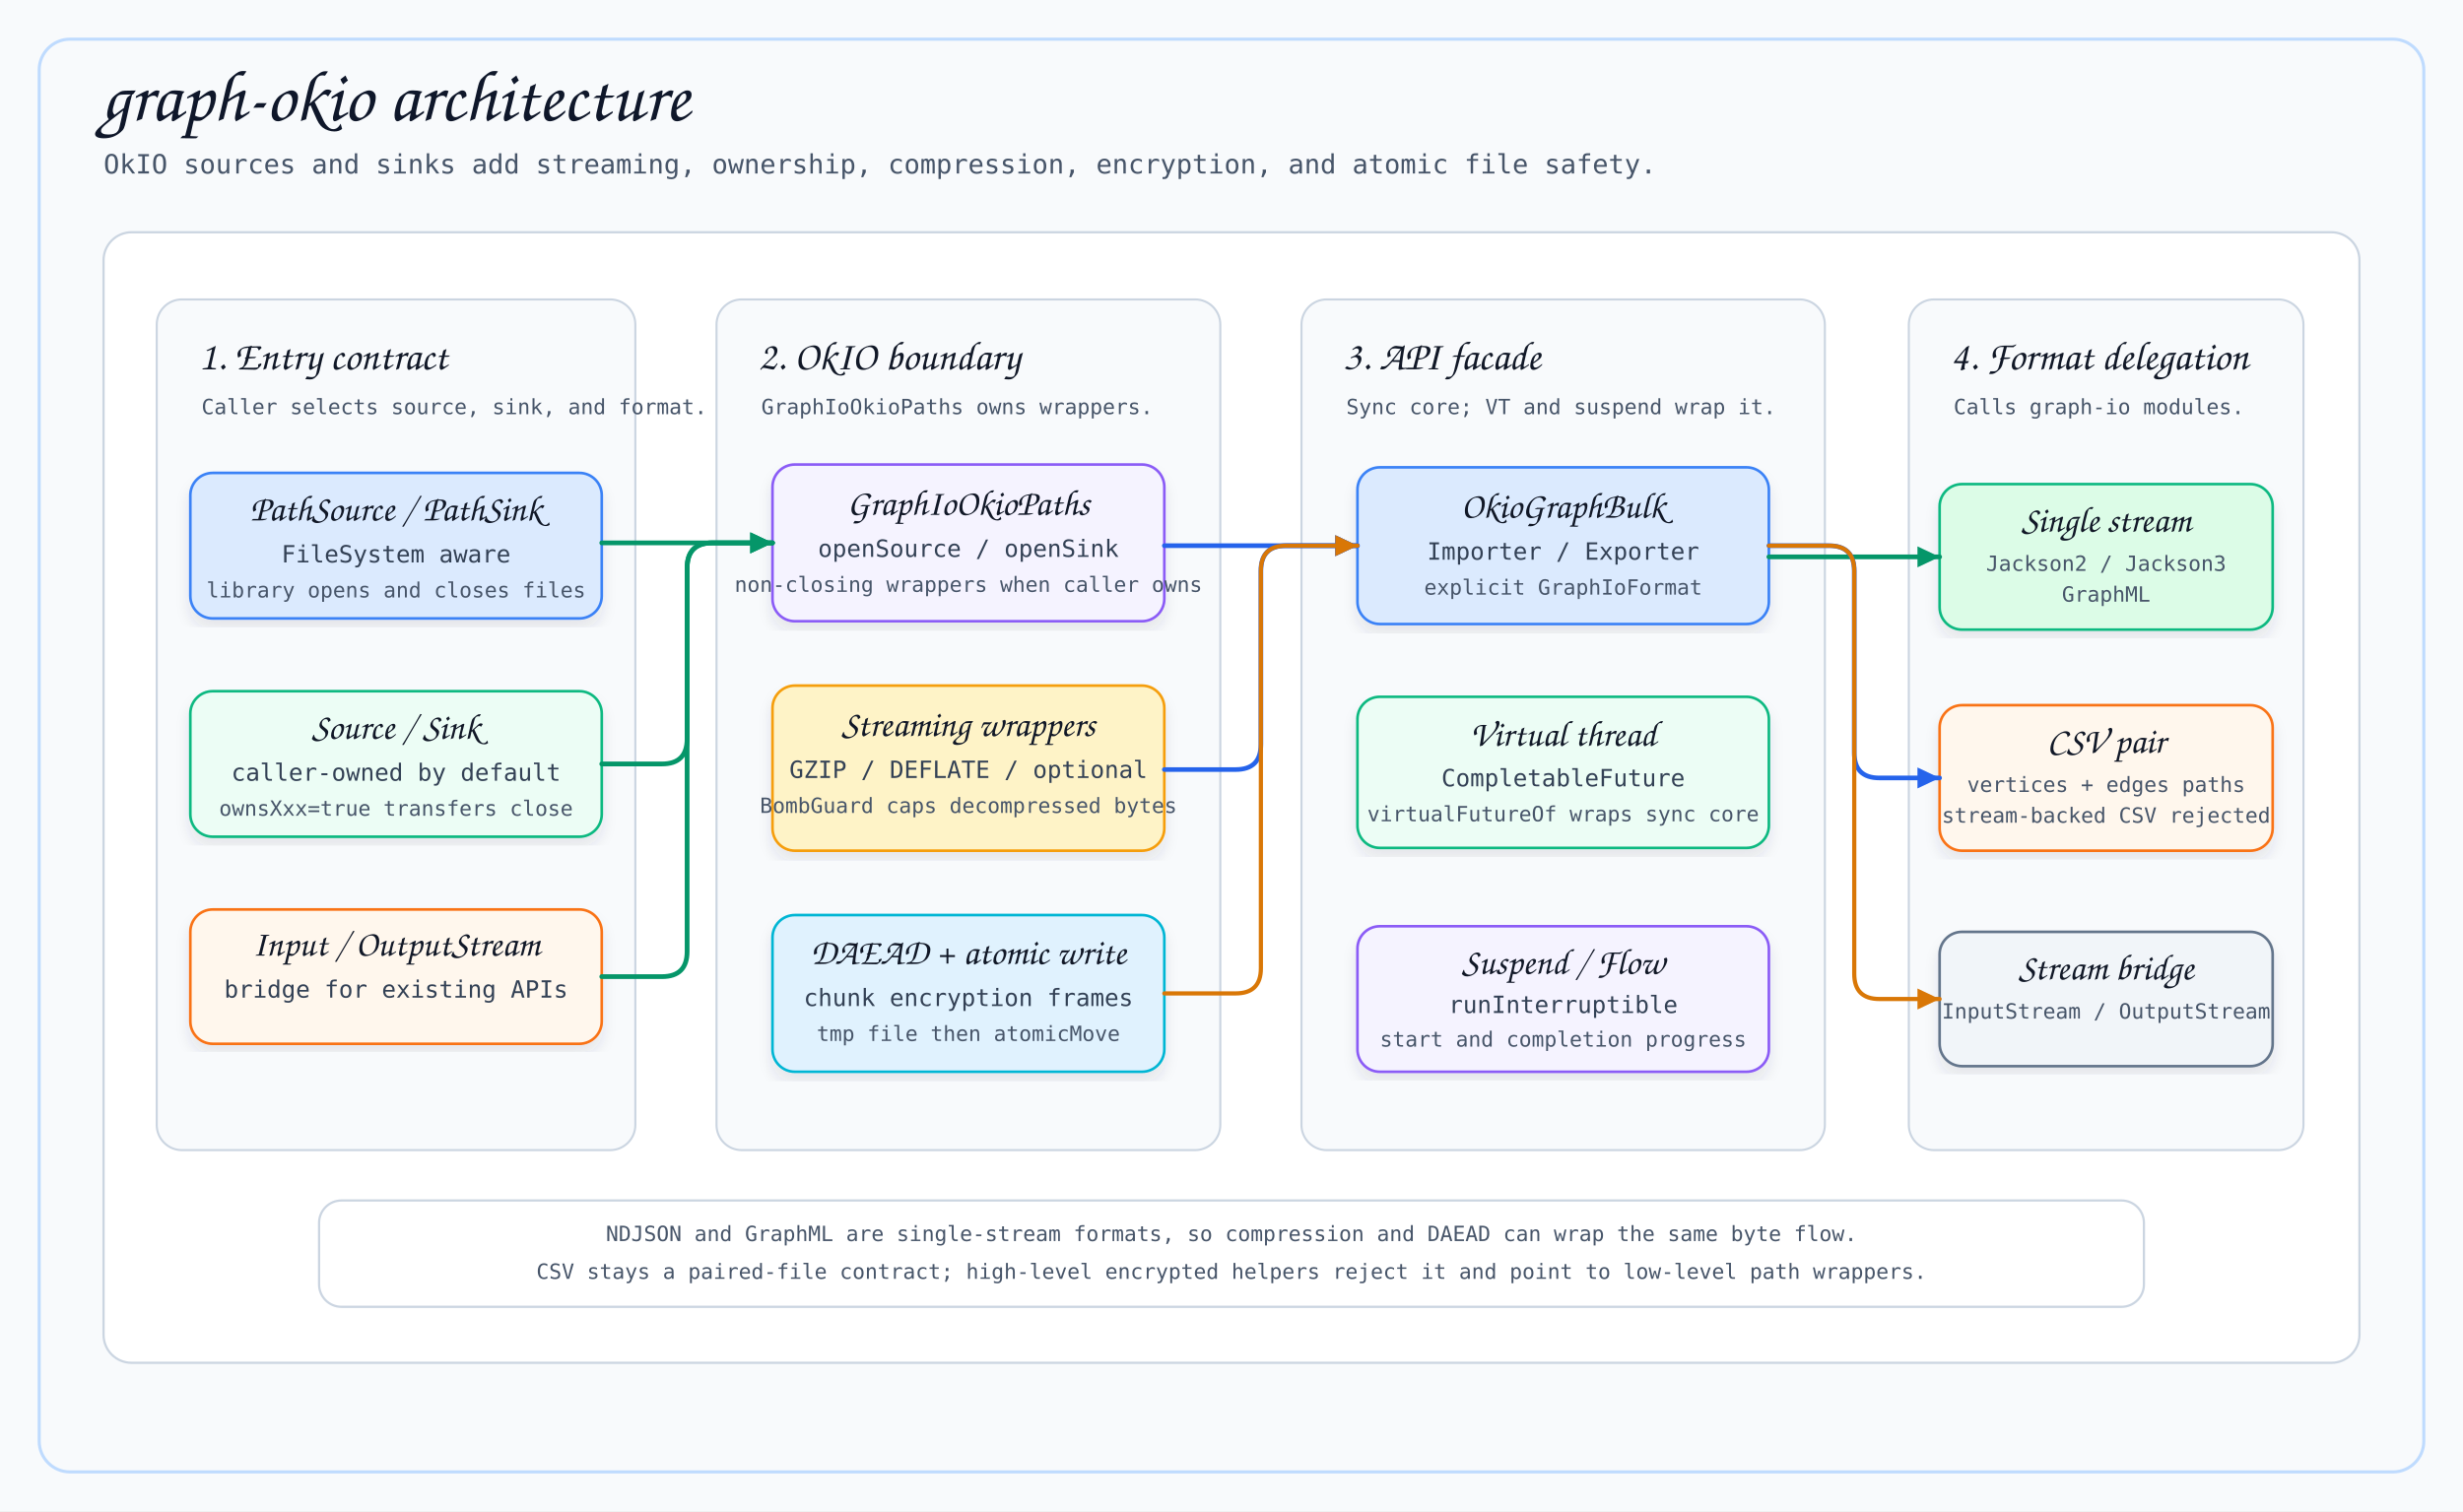
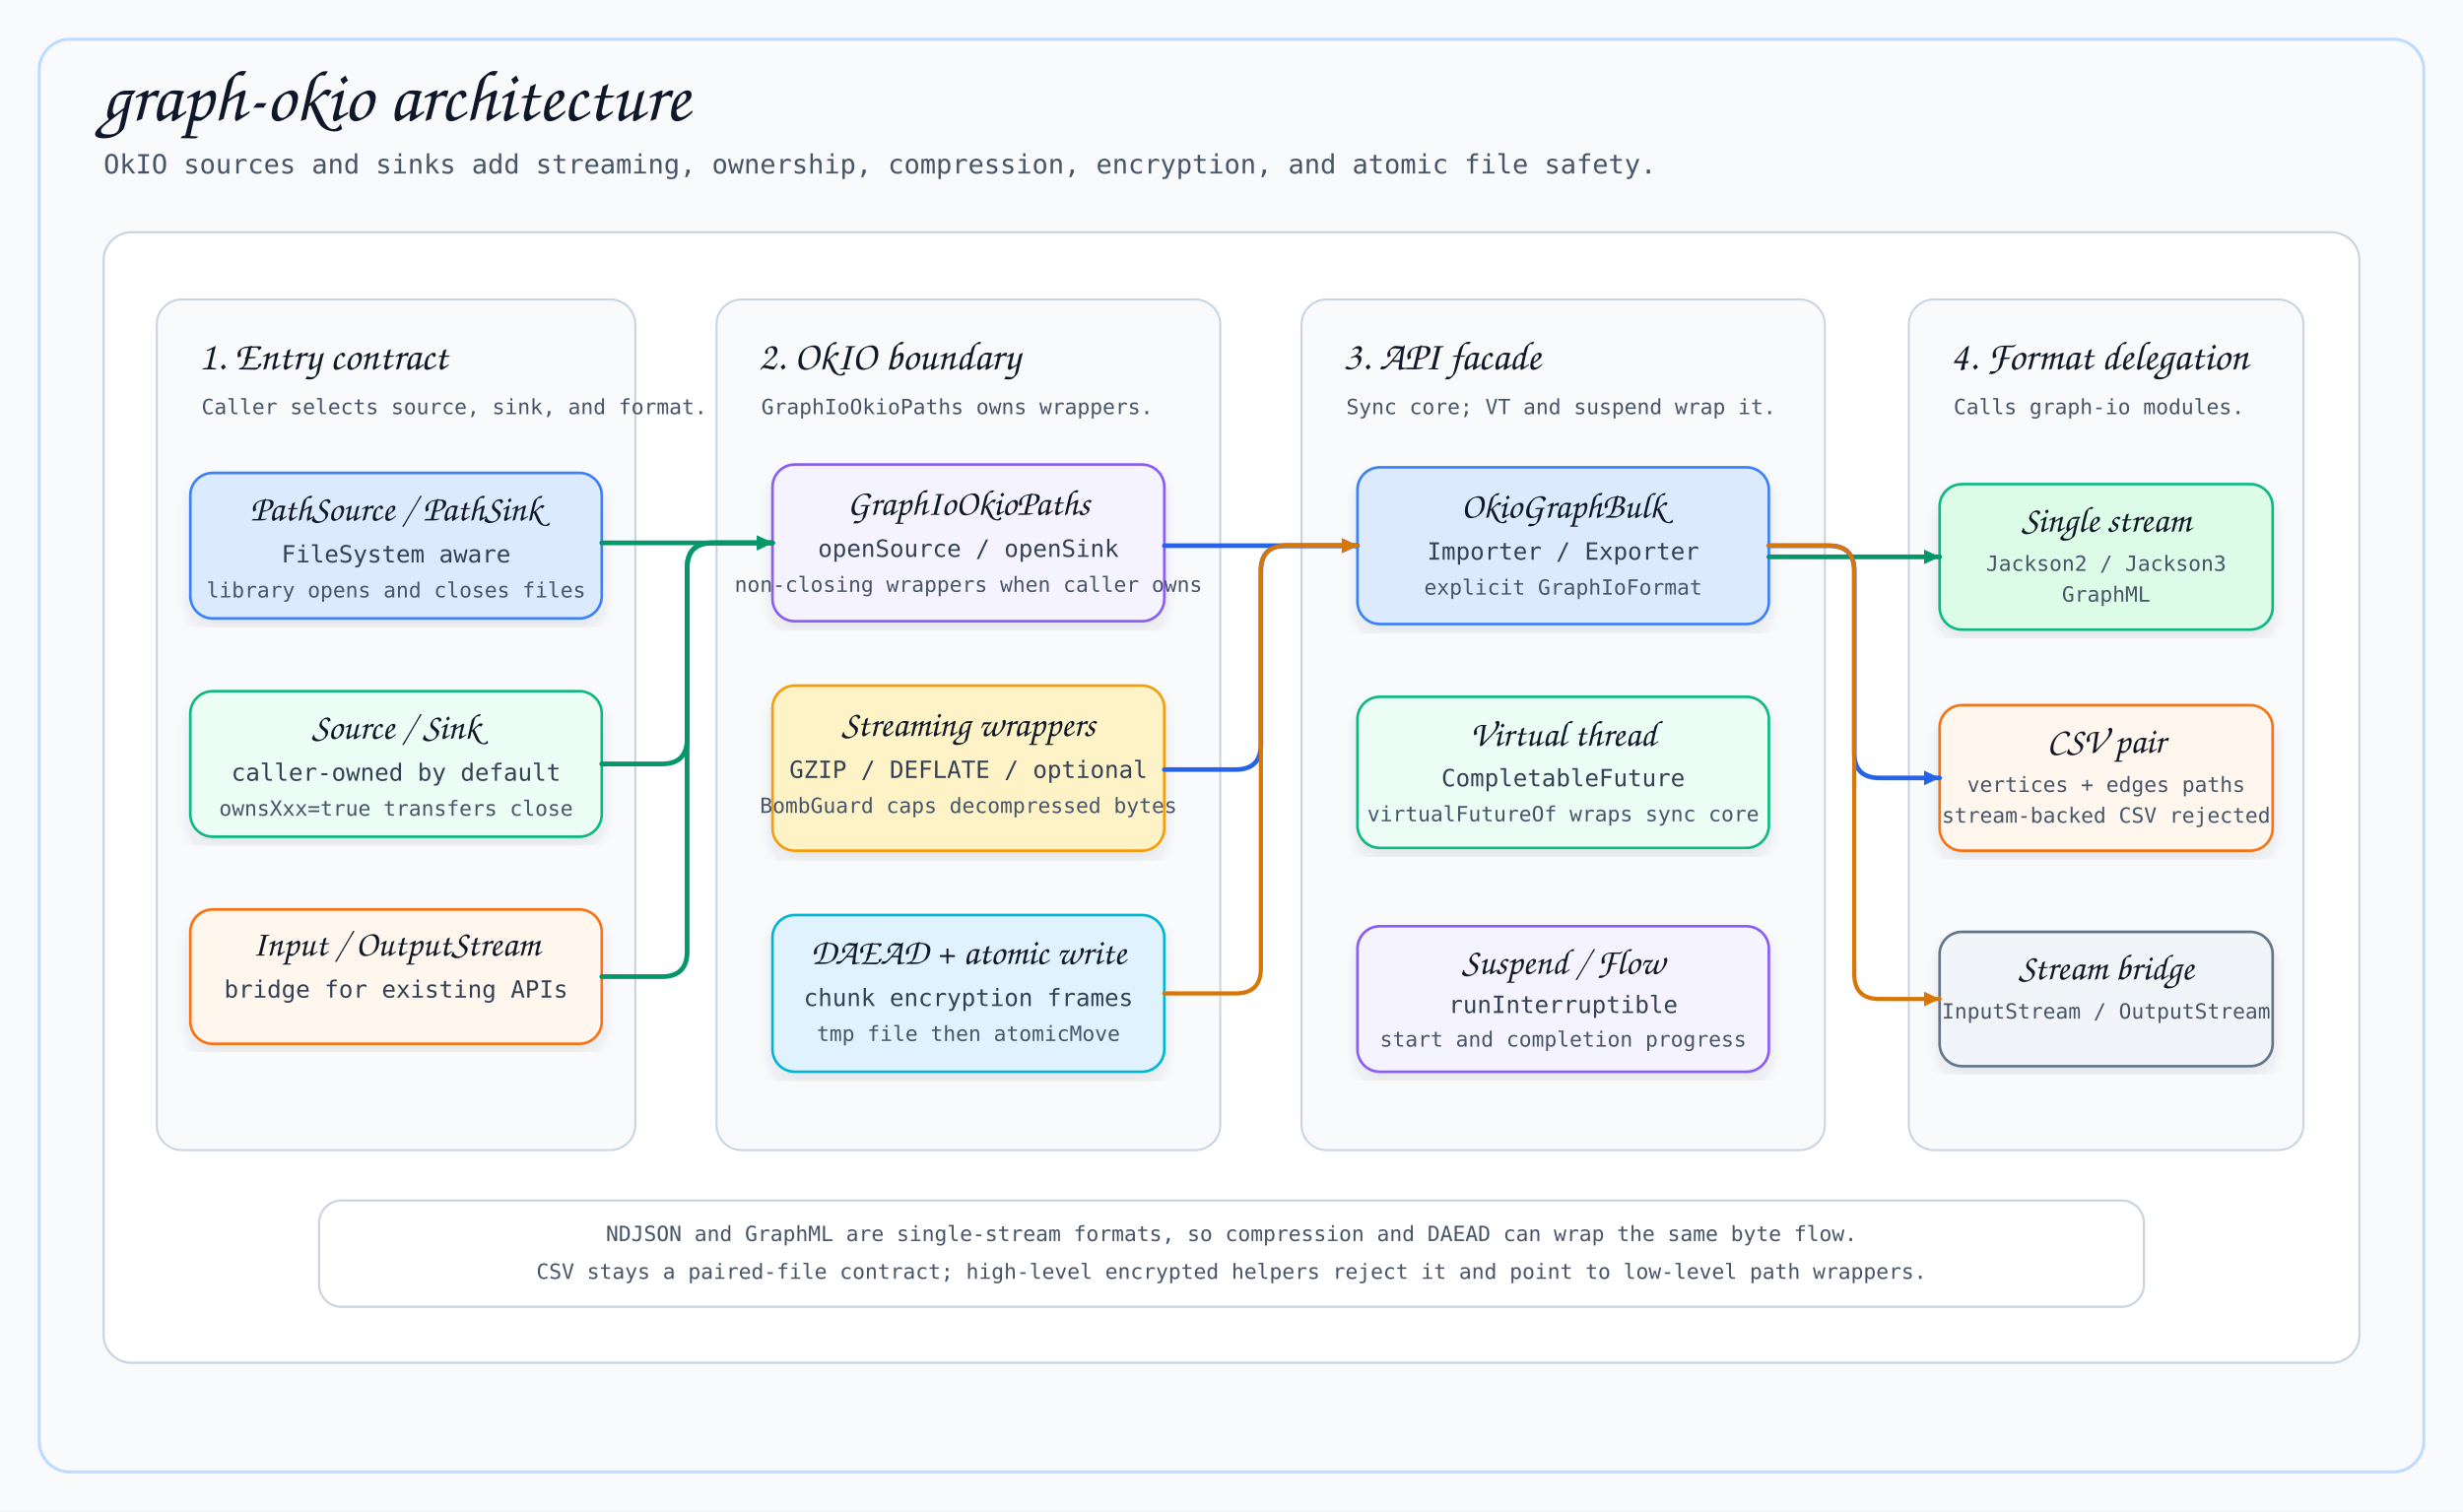
<svg xmlns="http://www.w3.org/2000/svg" width="1760" height="1080" viewBox="0 0 1760 1080">
  <defs>
    <filter id="shadow" x="-6%" y="-6%" width="112%" height="112%">
      <feDropShadow dx="0" dy="7" stdDeviation="5" flood-color="#334155" flood-opacity="0.10" />
    </filter>
-     <marker id="arrow-green" viewBox="0 0 24 24" refX="22" refY="12" markerWidth="20" markerHeight="20" markerUnits="userSpaceOnUse" orient="auto">
+     <marker id="arrow-green" viewBox="0 0 24 24" refX="22" refY="12" markerWidth="14" markerHeight="14" markerUnits="userSpaceOnUse" orient="auto">
      <path d="M 3 3 L 22 12 L 3 21 Z" fill="#059669" />
    </marker>
-     <marker id="arrow-blue" viewBox="0 0 24 24" refX="22" refY="12" markerWidth="20" markerHeight="20" markerUnits="userSpaceOnUse" orient="auto">
+     <marker id="arrow-blue" viewBox="0 0 24 24" refX="22" refY="12" markerWidth="14" markerHeight="14" markerUnits="userSpaceOnUse" orient="auto">
      <path d="M 3 3 L 22 12 L 3 21 Z" fill="#2563EB" />
    </marker>
-     <marker id="arrow-amber" viewBox="0 0 24 24" refX="22" refY="12" markerWidth="20" markerHeight="20" markerUnits="userSpaceOnUse" orient="auto">
+     <marker id="arrow-amber" viewBox="0 0 24 24" refX="22" refY="12" markerWidth="14" markerHeight="14" markerUnits="userSpaceOnUse" orient="auto">
      <path d="M 3 3 L 22 12 L 3 21 Z" fill="#D97706" />
    </marker>
  </defs>
  <style>
    .title { font-family: 'Architects Daughter', cursive; font-size: 52px; fill: #0F172A; }
    .subtitle { font-family: 'Comic Mono', monospace; font-size: 19px; fill: #475569; }
    .section { font-family: 'Architects Daughter', cursive; font-size: 29px; fill: #111827; }
    .cardTitle { font-family: 'Architects Daughter', cursive; font-size: 26px; fill: #111827; }
    .body { font-family: 'Comic Mono', monospace; font-size: 17px; fill: #334155; }
    .small { font-family: 'Comic Mono', monospace; font-size: 15px; fill: #475569; }
    .tiny { font-family: 'Comic Mono', monospace; font-size: 13px; fill: #475569; }
    .panel { fill: #FFFFFF; stroke: #CBD5E1; stroke-width: 1.6; }
    .lane { fill: #F8FAFC; stroke: #CBD5E1; stroke-width: 1.5; }
    .card { filter: url(#shadow); }
    .flow { fill: none; stroke: #059669; stroke-width: 3.4; stroke-linecap: round; stroke-linejoin: round; marker-end: url(#arrow-green); }
    .format { fill: none; stroke: #2563EB; stroke-width: 3.3; stroke-linecap: round; stroke-linejoin: round; marker-end: url(#arrow-blue); }
    .guard { fill: none; stroke: #D97706; stroke-width: 3.0; stroke-linecap: round; stroke-linejoin: round; marker-end: url(#arrow-amber); }
  </style>
  <rect x="0" y="0" width="1760" height="1080" fill="#F8FAFC" />
  <rect x="28" y="28" width="1704" height="1024" rx="22" fill="none" stroke="#BFDBFE" stroke-width="2.2" />
  <text x="72" y="86" class="title">graph-okio architecture</text>
  <text x="74" y="124" class="subtitle">OkIO sources and sinks add streaming, ownership, compression, encryption, and atomic file safety.</text>
  <rect x="74" y="166" width="1612" height="808" rx="20" class="panel" />
  <rect x="112" y="214" width="342" height="608" rx="18" class="lane" />
  <text x="142" y="264" class="section">1. Entry contract</text>
  <text x="144" y="296" class="small">Caller selects source, sink, and format.</text>
  <rect x="136" y="338" width="294" height="104" rx="16" fill="#DBEAFE" stroke="#3B82F6" stroke-width="1.9" class="card" />
  <text x="283" y="372" text-anchor="middle" class="cardTitle">PathSource / PathSink</text>
  <text x="283" y="402" text-anchor="middle" class="body">FileSystem aware</text>
  <text x="283" y="427" text-anchor="middle" class="small">library opens and closes files</text>
  <rect x="136" y="494" width="294" height="104" rx="16" fill="#ECFDF5" stroke="#10B981" stroke-width="1.9" class="card" />
  <text x="283" y="528" text-anchor="middle" class="cardTitle">Source / Sink</text>
  <text x="283" y="558" text-anchor="middle" class="body">caller-owned by default</text>
  <text x="283" y="583" text-anchor="middle" class="small">ownsXxx=true transfers close</text>
  <rect x="136" y="650" width="294" height="96" rx="16" fill="#FFF7ED" stroke="#F97316" stroke-width="1.9" class="card" />
  <text x="283" y="683" text-anchor="middle" class="cardTitle">Input / OutputStream</text>
  <text x="283" y="713" text-anchor="middle" class="body">bridge for existing APIs</text>
  <rect x="512" y="214" width="360" height="608" rx="18" class="lane" />
  <text x="542" y="264" class="section">2. OkIO boundary</text>
  <text x="544" y="296" class="small">GraphIoOkioPaths owns wrappers.</text>
  <rect x="552" y="332" width="280" height="112" rx="16" fill="#F5F3FF" stroke="#8B5CF6" stroke-width="1.9" class="card" />
  <text x="692" y="368" text-anchor="middle" class="cardTitle">GraphIoOkioPaths</text>
  <text x="692" y="398" text-anchor="middle" class="body">openSource / openSink</text>
  <text x="692" y="423" text-anchor="middle" class="small">non-closing wrappers when caller owns</text>
  <rect x="552" y="490" width="280" height="118" rx="16" fill="#FEF3C7" stroke="#F59E0B" stroke-width="1.9" class="card" />
  <text x="692" y="526" text-anchor="middle" class="cardTitle">Streaming wrappers</text>
  <text x="692" y="556" text-anchor="middle" class="body">GZIP / DEFLATE / optional</text>
  <text x="692" y="581" text-anchor="middle" class="small">BombGuard caps decompressed bytes</text>
  <rect x="552" y="654" width="280" height="112" rx="16" fill="#E0F2FE" stroke="#06B6D4" stroke-width="1.9" class="card" />
  <text x="692" y="689" text-anchor="middle" class="cardTitle">DAEAD + atomic write</text>
  <text x="692" y="719" text-anchor="middle" class="body">chunk encryption frames</text>
  <text x="692" y="744" text-anchor="middle" class="small">tmp file then atomicMove</text>
  <rect x="930" y="214" width="374" height="608" rx="18" class="lane" />
  <text x="960" y="264" class="section">3. API facade</text>
  <text x="962" y="296" class="small">Sync core; VT and suspend wrap it.</text>
  <rect x="970" y="334" width="294" height="112" rx="16" fill="#DBEAFE" stroke="#3B82F6" stroke-width="1.9" class="card" />
  <text x="1117" y="370" text-anchor="middle" class="cardTitle">OkioGraphBulk</text>
  <text x="1117" y="400" text-anchor="middle" class="body">Importer / Exporter</text>
  <text x="1117" y="425" text-anchor="middle" class="small">explicit GraphIoFormat</text>
  <rect x="970" y="498" width="294" height="108" rx="16" fill="#ECFDF5" stroke="#10B981" stroke-width="1.9" class="card" />
  <text x="1117" y="533" text-anchor="middle" class="cardTitle">Virtual thread</text>
  <text x="1117" y="562" text-anchor="middle" class="body">CompletableFuture</text>
  <text x="1117" y="587" text-anchor="middle" class="small">virtualFutureOf wraps sync core</text>
  <rect x="970" y="662" width="294" height="104" rx="16" fill="#F5F3FF" stroke="#8B5CF6" stroke-width="1.9" class="card" />
  <text x="1117" y="696" text-anchor="middle" class="cardTitle">Suspend / Flow</text>
  <text x="1117" y="724" text-anchor="middle" class="body">runInterruptible</text>
  <text x="1117" y="748" text-anchor="middle" class="small">start and completion progress</text>
  <rect x="1364" y="214" width="282" height="608" rx="18" class="lane" />
  <text x="1394" y="264" class="section">4. Format delegation</text>
  <text x="1396" y="296" class="small">Calls graph-io modules.</text>
  <rect x="1386" y="346" width="238" height="104" rx="16" fill="#DCFCE7" stroke="#10B981" stroke-width="1.9" class="card" />
  <text x="1505" y="380" text-anchor="middle" class="cardTitle">Single stream</text>
  <text x="1505" y="408" text-anchor="middle" class="small">Jackson2 / Jackson3</text>
  <text x="1505" y="430" text-anchor="middle" class="small">GraphML</text>
  <rect x="1386" y="504" width="238" height="104" rx="16" fill="#FFF7ED" stroke="#F97316" stroke-width="1.9" class="card" />
  <text x="1505" y="538" text-anchor="middle" class="cardTitle">CSV pair</text>
  <text x="1505" y="566" text-anchor="middle" class="small">vertices + edges paths</text>
  <text x="1505" y="588" text-anchor="middle" class="small">stream-backed CSV rejected</text>
  <rect x="1386" y="666" width="238" height="96" rx="16" fill="#F1F5F9" stroke="#64748B" stroke-width="1.9" class="card" />
  <text x="1505" y="700" text-anchor="middle" class="cardTitle">Stream bridge</text>
  <text x="1505" y="728" text-anchor="middle" class="small">InputStream / OutputStream</text>
  <path d="M 430 388 L 552 388" class="flow" />
  <path d="M 430 546 L 473 546 Q 491 546 491 528 L 491 406 Q 491 388 509 388 L 552 388" class="flow" />
  <path d="M 430 698 L 473 698 Q 491 698 491 680 L 491 406 Q 491 388 509 388 L 552 388" class="flow" />
  <path d="M 832 390 L 970 390" class="format" />
  <path d="M 832 550 L 883 550 Q 901 550 901 532 L 901 408 Q 901 390 919 390 L 970 390" class="format" />
  <path d="M 832 710 L 883 710 Q 901 710 901 692 L 901 408 Q 901 390 919 390 L 970 390" class="guard" />
  <path d="M 1264 398 L 1386 398" class="flow" />
  <path d="M 1264 390 L 1307 390 Q 1325 390 1325 408 L 1325 538 Q 1325 556 1343 556 L 1386 556" class="format" />
  <path d="M 1264 390 L 1307 390 Q 1325 390 1325 408 L 1325 696 Q 1325 714 1343 714 L 1386 714" class="guard" />
  <rect x="228" y="858" width="1304" height="76" rx="16" fill="#FFFFFF" stroke="#CBD5E1" stroke-width="1.6" />
  <text x="880" y="887" text-anchor="middle" class="small">NDJSON and GraphML are single-stream formats, so compression and DAEAD can wrap the same byte flow.</text>
  <text x="880" y="914" text-anchor="middle" class="small">CSV stays a paired-file contract; high-level encrypted helpers reject it and point to low-level path wrappers.</text>
</svg>
